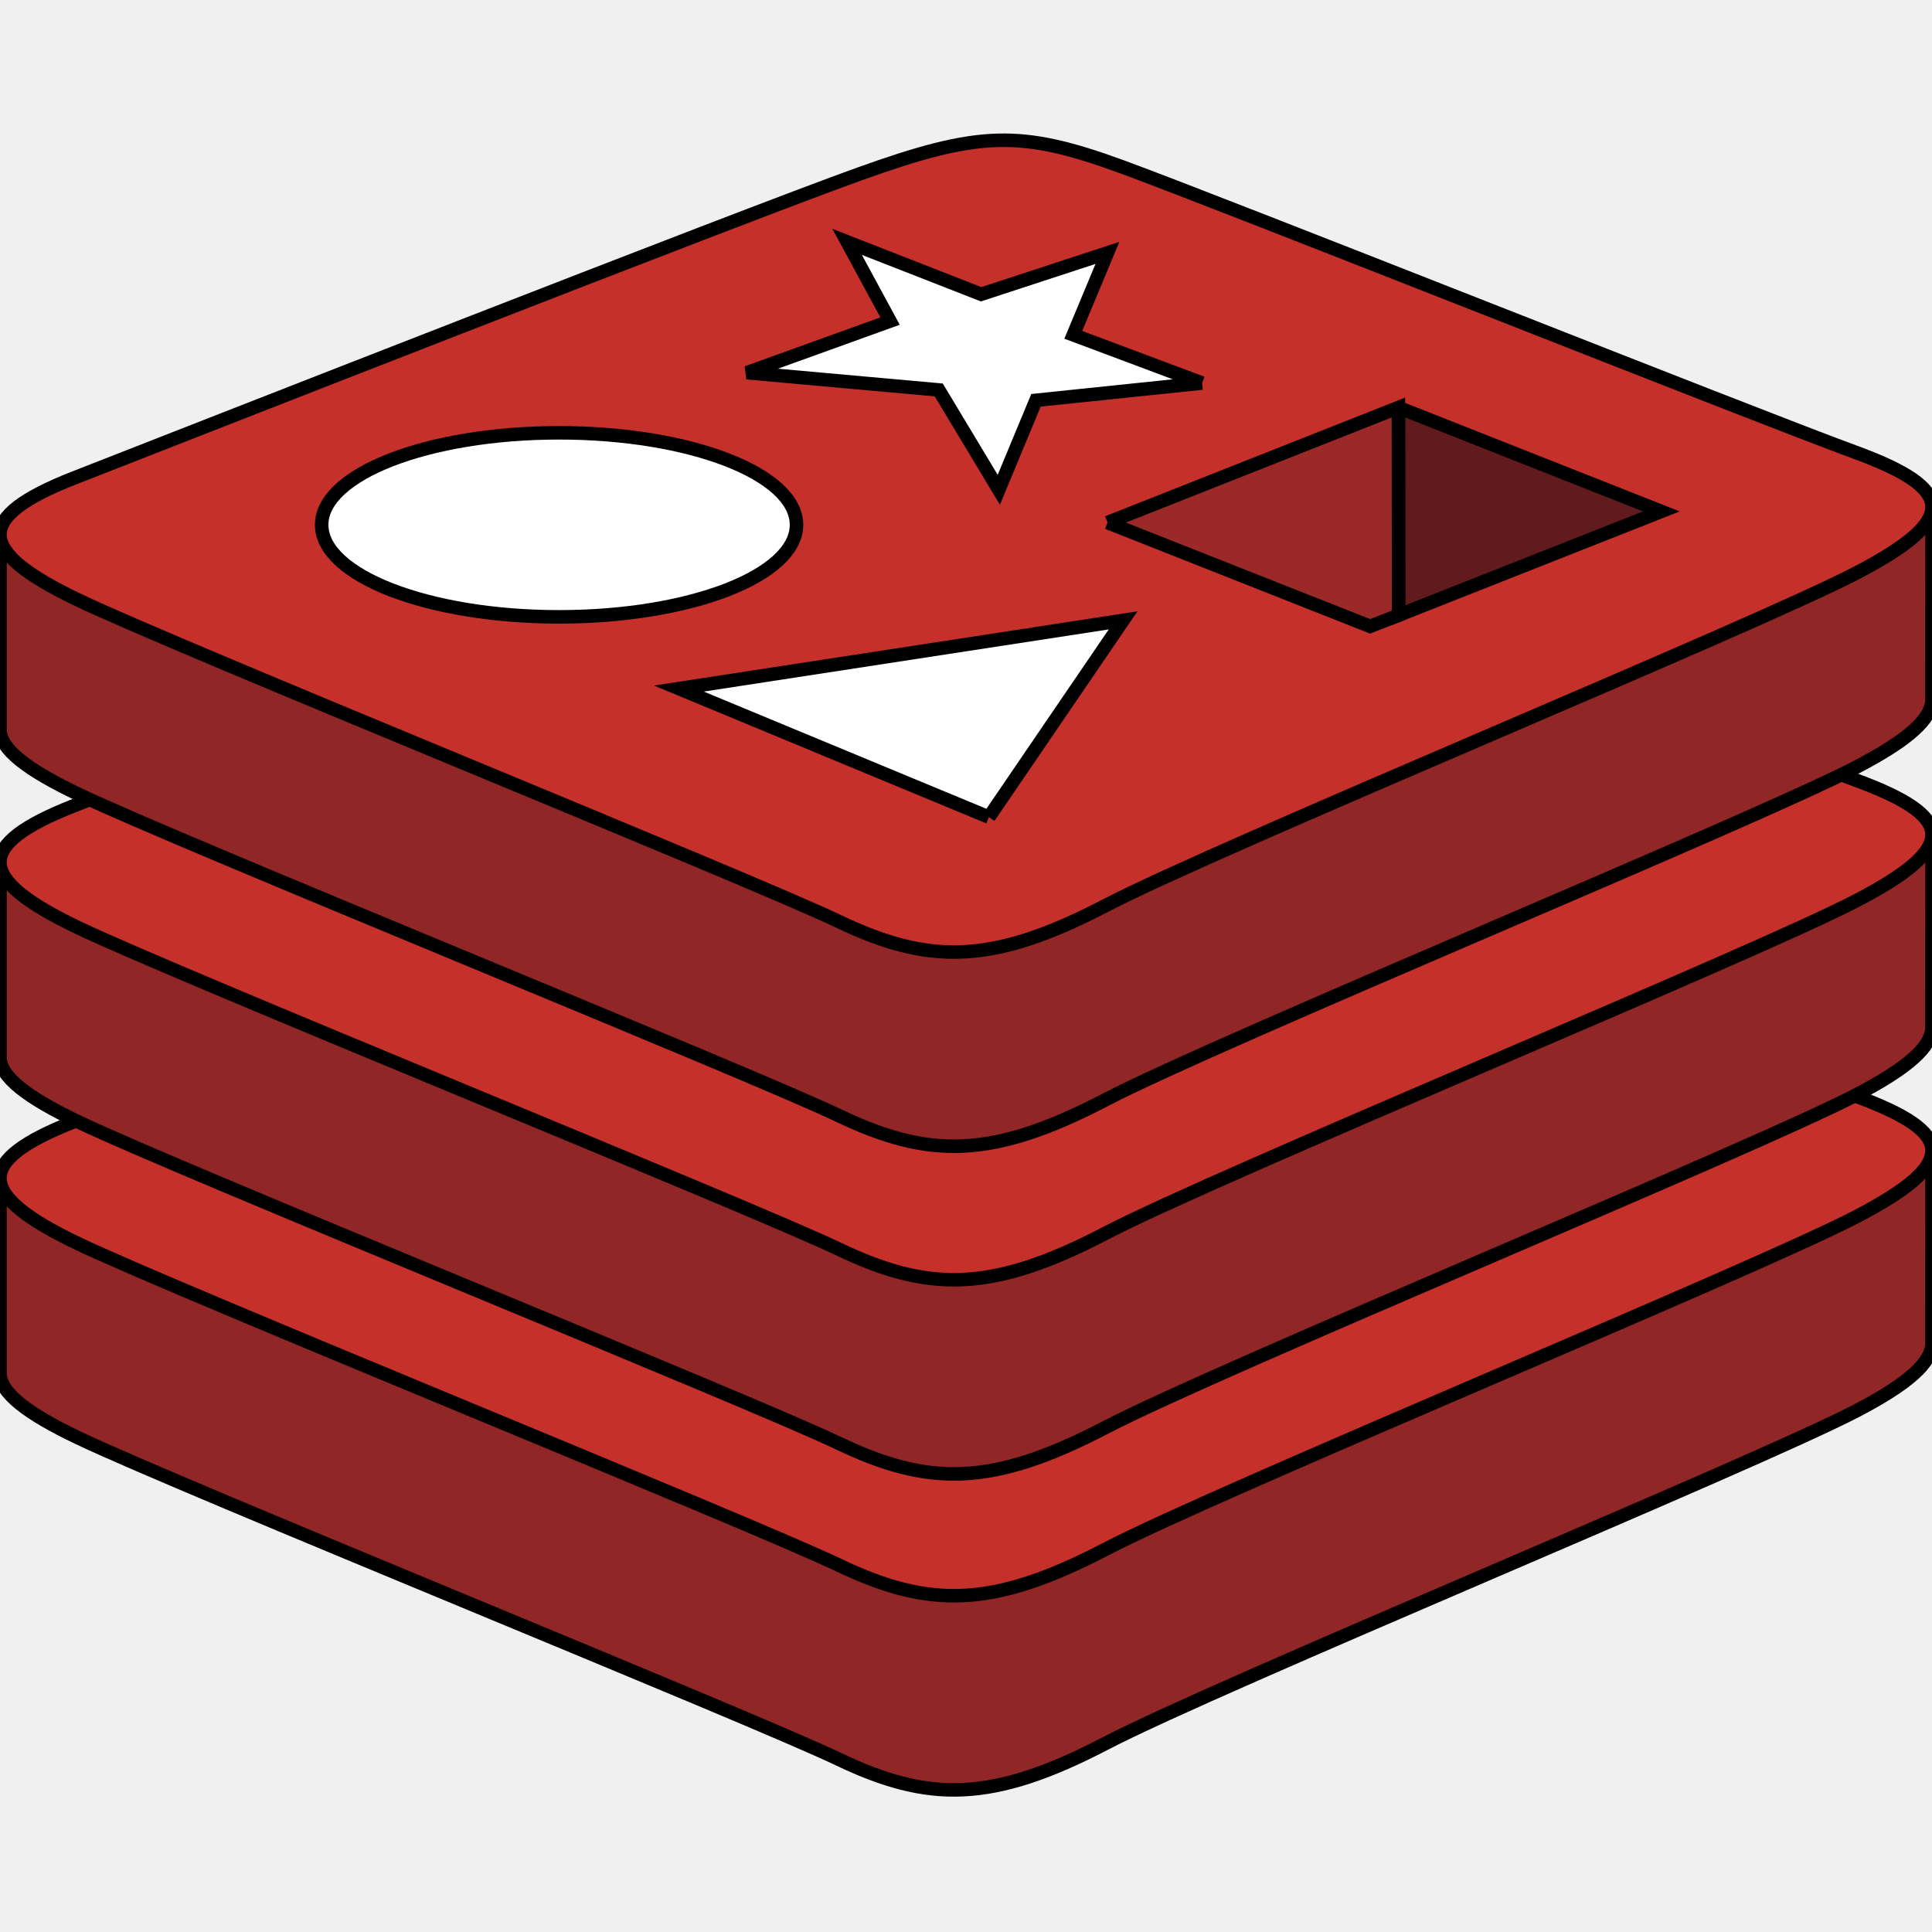
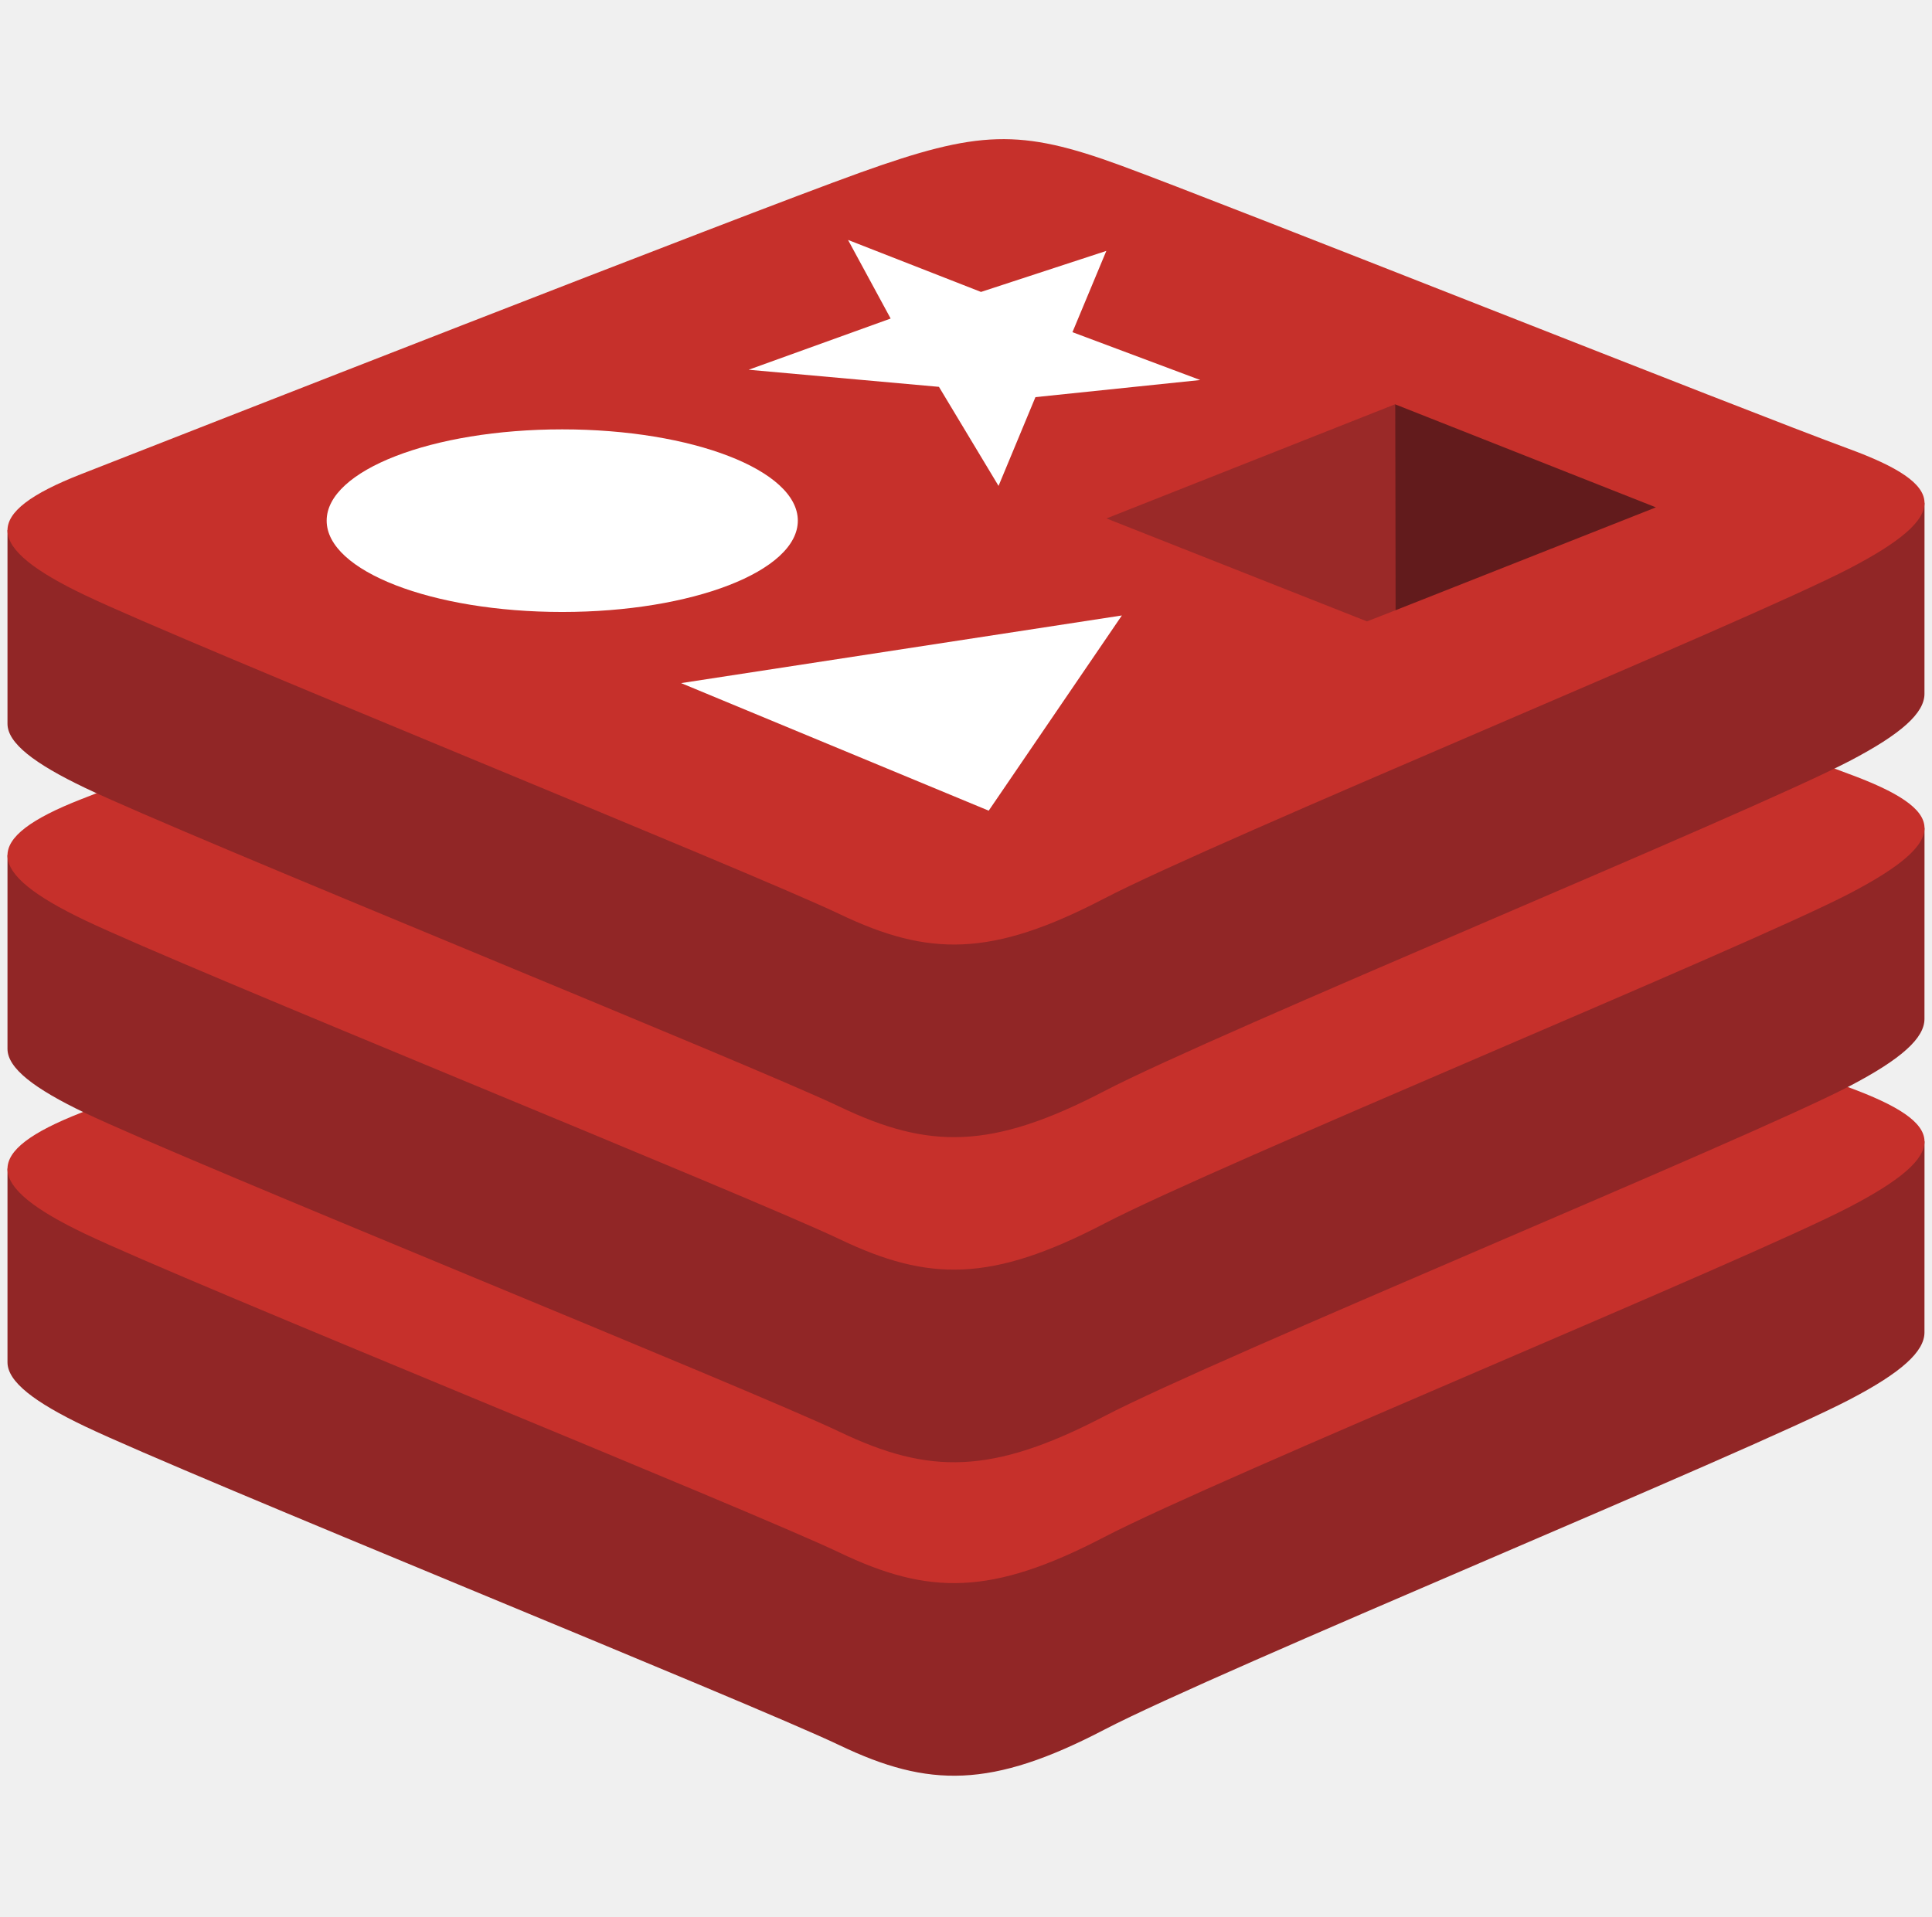
- <svg xmlns="http://www.w3.org/2000/svg" preserveAspectRatio="xMidYMid meet" viewBox="0 -18 256 256" stroke="#000" stroke-width="0.7%">
+ <svg xmlns="http://www.w3.org/2000/svg" preserveAspectRatio="xMidYMid meet" viewBox="-1 -18 258 256" fill="rgb(0, 0, 0)">
  <path d="M245.97 168.943c-13.662 7.121-84.434 36.22-99.501 44.075-15.067 7.856-23.437 7.78-35.34 2.09-11.902-5.69-87.216-36.112-100.783-42.597C3.566 169.271 0 166.535 0 163.951v-25.876s98.05-21.345 113.879-27.024c15.828-5.679 21.32-5.884 34.79-.95 13.472 4.936 94.018 19.468 107.331 24.344l-.006 25.51c.002 2.558-3.07 5.364-10.024 8.988" fill="#912626">
    </path>
  <path d="M245.965 143.22c-13.661 7.118-84.431 36.218-99.498 44.072-15.066 7.857-23.436 7.78-35.338 2.09-11.903-5.686-87.214-36.113-100.78-42.594-13.566-6.485-13.85-10.948-.524-16.166 13.326-5.22 88.224-34.605 104.055-40.284 15.828-5.677 21.319-5.884 34.789-.948 13.471 4.934 83.819 32.935 97.13 37.81 13.316 4.881 13.827 8.9.166 16.02" fill="#C6302B">
    </path>
  <path d="M245.97 127.074c-13.662 7.122-84.434 36.22-99.501 44.078-15.067 7.853-23.437 7.777-35.34 2.087-11.903-5.687-87.216-36.112-100.783-42.597C3.566 127.402 0 124.67 0 122.085V96.206s98.05-21.344 113.879-27.023c15.828-5.679 21.32-5.885 34.79-.95C162.142 73.168 242.688 87.697 256 92.574l-.006 25.513c.002 2.557-3.07 5.363-10.024 8.987" fill="#912626">
    </path>
  <path d="M245.965 101.351c-13.661 7.12-84.431 36.218-99.498 44.075-15.066 7.854-23.436 7.777-35.338 2.087-11.903-5.686-87.214-36.112-100.78-42.594-13.566-6.483-13.85-10.947-.524-16.167C23.151 83.535 98.05 54.148 113.88 48.47c15.828-5.678 21.319-5.884 34.789-.949 13.471 4.934 83.819 32.933 97.13 37.81 13.316 4.88 13.827 8.9.166 16.02" fill="#C6302B">
    </path>
  <path d="M245.97 83.653c-13.662 7.12-84.434 36.22-99.501 44.078-15.067 7.854-23.437 7.777-35.34 2.087-11.903-5.687-87.216-36.113-100.783-42.595C3.566 83.98 0 81.247 0 78.665v-25.88s98.05-21.343 113.879-27.021c15.828-5.68 21.32-5.884 34.79-.95C162.142 29.749 242.688 44.278 256 49.155l-.006 25.512c.002 2.555-3.07 5.361-10.024 8.986" fill="#912626">
    </path>
  <path d="M245.965 57.93c-13.661 7.12-84.431 36.22-99.498 44.074-15.066 7.854-23.436 7.777-35.338 2.09C99.227 98.404 23.915 67.98 10.35 61.497-3.217 55.015-3.5 50.55 9.825 45.331 23.151 40.113 98.05 10.73 113.88 5.05c15.828-5.679 21.319-5.883 34.789-.948 13.471 4.935 83.819 32.934 97.13 37.811 13.316 4.876 13.827 8.897.166 16.017" fill="#C6302B">
    </path>
-   <path d="M159.283 32.757l-22.01 2.285-4.927 11.856-7.958-13.23-25.415-2.284 18.964-6.839-5.69-10.498 17.755 6.944 16.738-5.48-4.524 10.855 17.067 6.391M131.032 90.275L89.955 73.238l58.86-9.035-17.783 26.072M74.082 39.347c17.375 0 31.46 5.46 31.46 12.194 0 6.736-14.085 12.195-31.46 12.195s-31.46-5.46-31.46-12.195c0-6.734 14.085-12.194 31.46-12.194" fill="#FFF">
-     </path>
  <path d="M185.295 35.998l34.836 13.766-34.806 13.753-.03-27.52" fill="#621B1C">
    </path>
  <path d="M146.755 51.243l38.54-15.245.03 27.519-3.779 1.478-34.791-13.752" fill="#9A2928">
    </path>
+   <path d="M159.283,32.757L137.273,35.042L132.346,46.898L124.388,33.668L98.973,31.384L117.937,24.545L112.247,14.047L130.002,20.991L146.740,15.511L142.216,26.366L159.283,32.757" fill="#FFF">
+     </path>
+   <path d="M131.032,90.275L89.955,73.238L148.815,64.203L131.032,90.275" fill="#FFF">
+     </path>
+   <path d="M74.082,39.347C91.457,39.347,105.542,44.807,105.542,51.541C105.542,58.277,91.457,63.736,74.082,63.736S42.622,58.276,42.622,51.541C42.622,44.807,56.707,39.347,74.082,39.347" fill="#FFF">
+     </path>
</svg>
